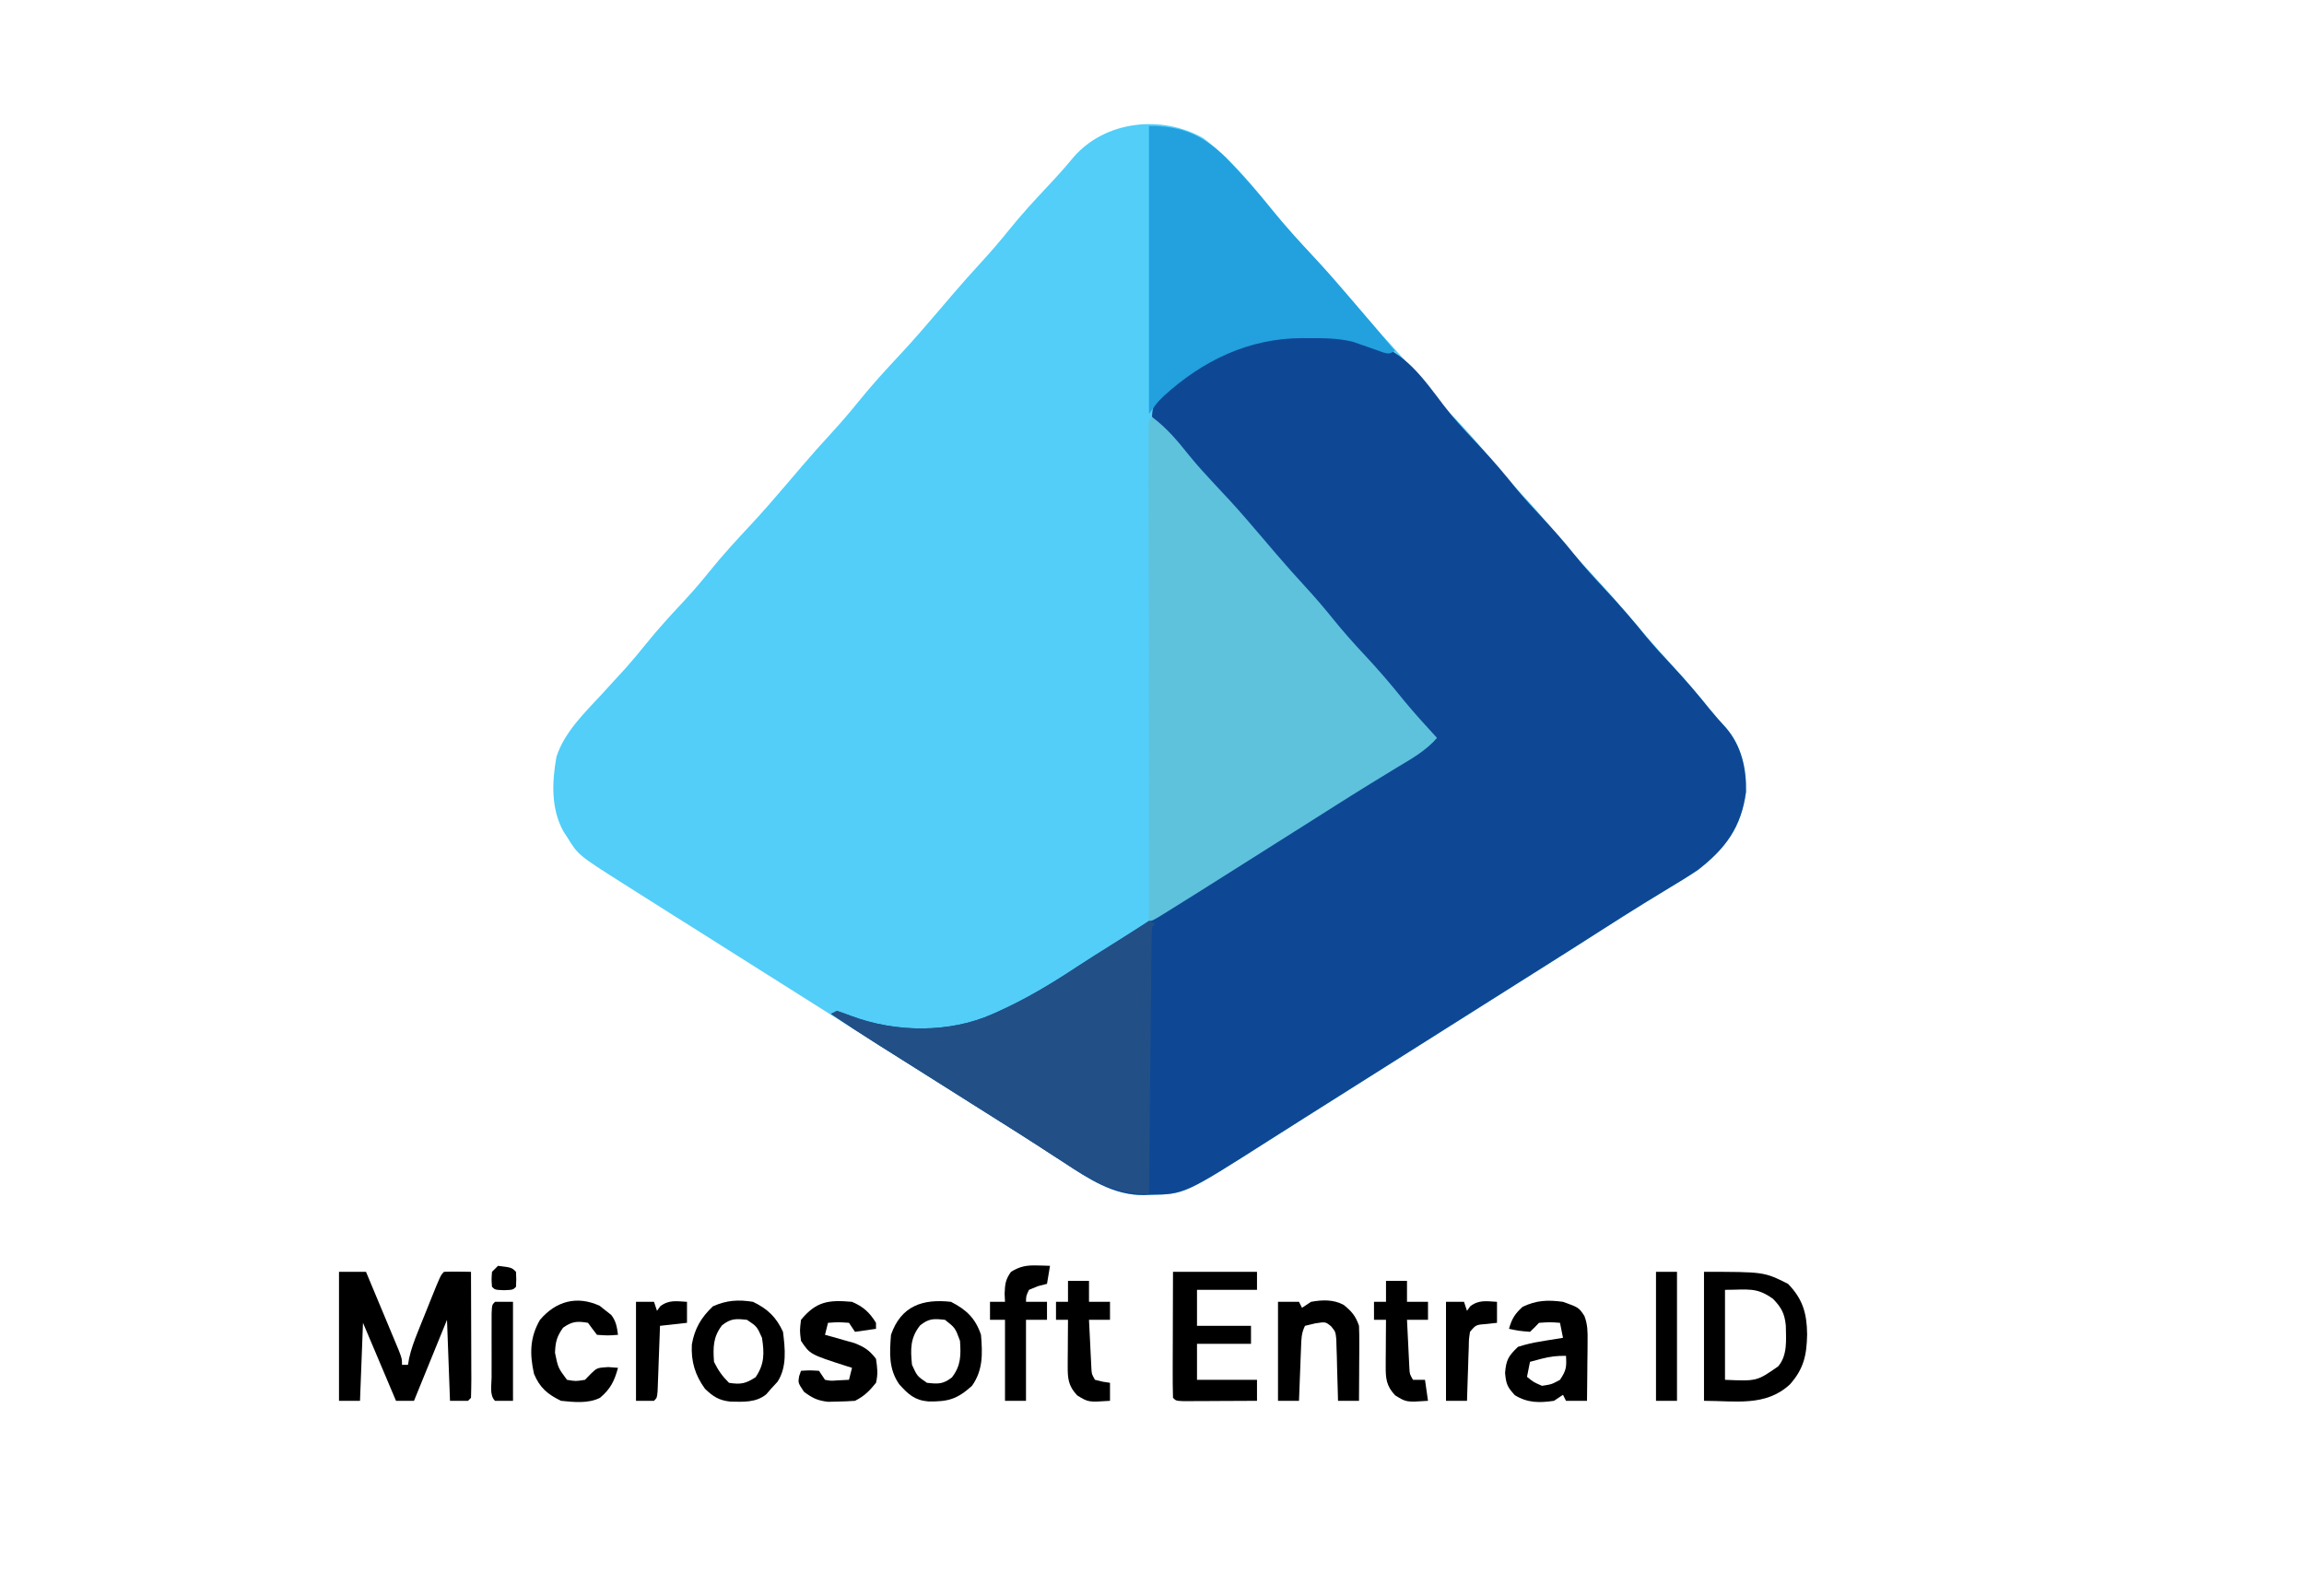
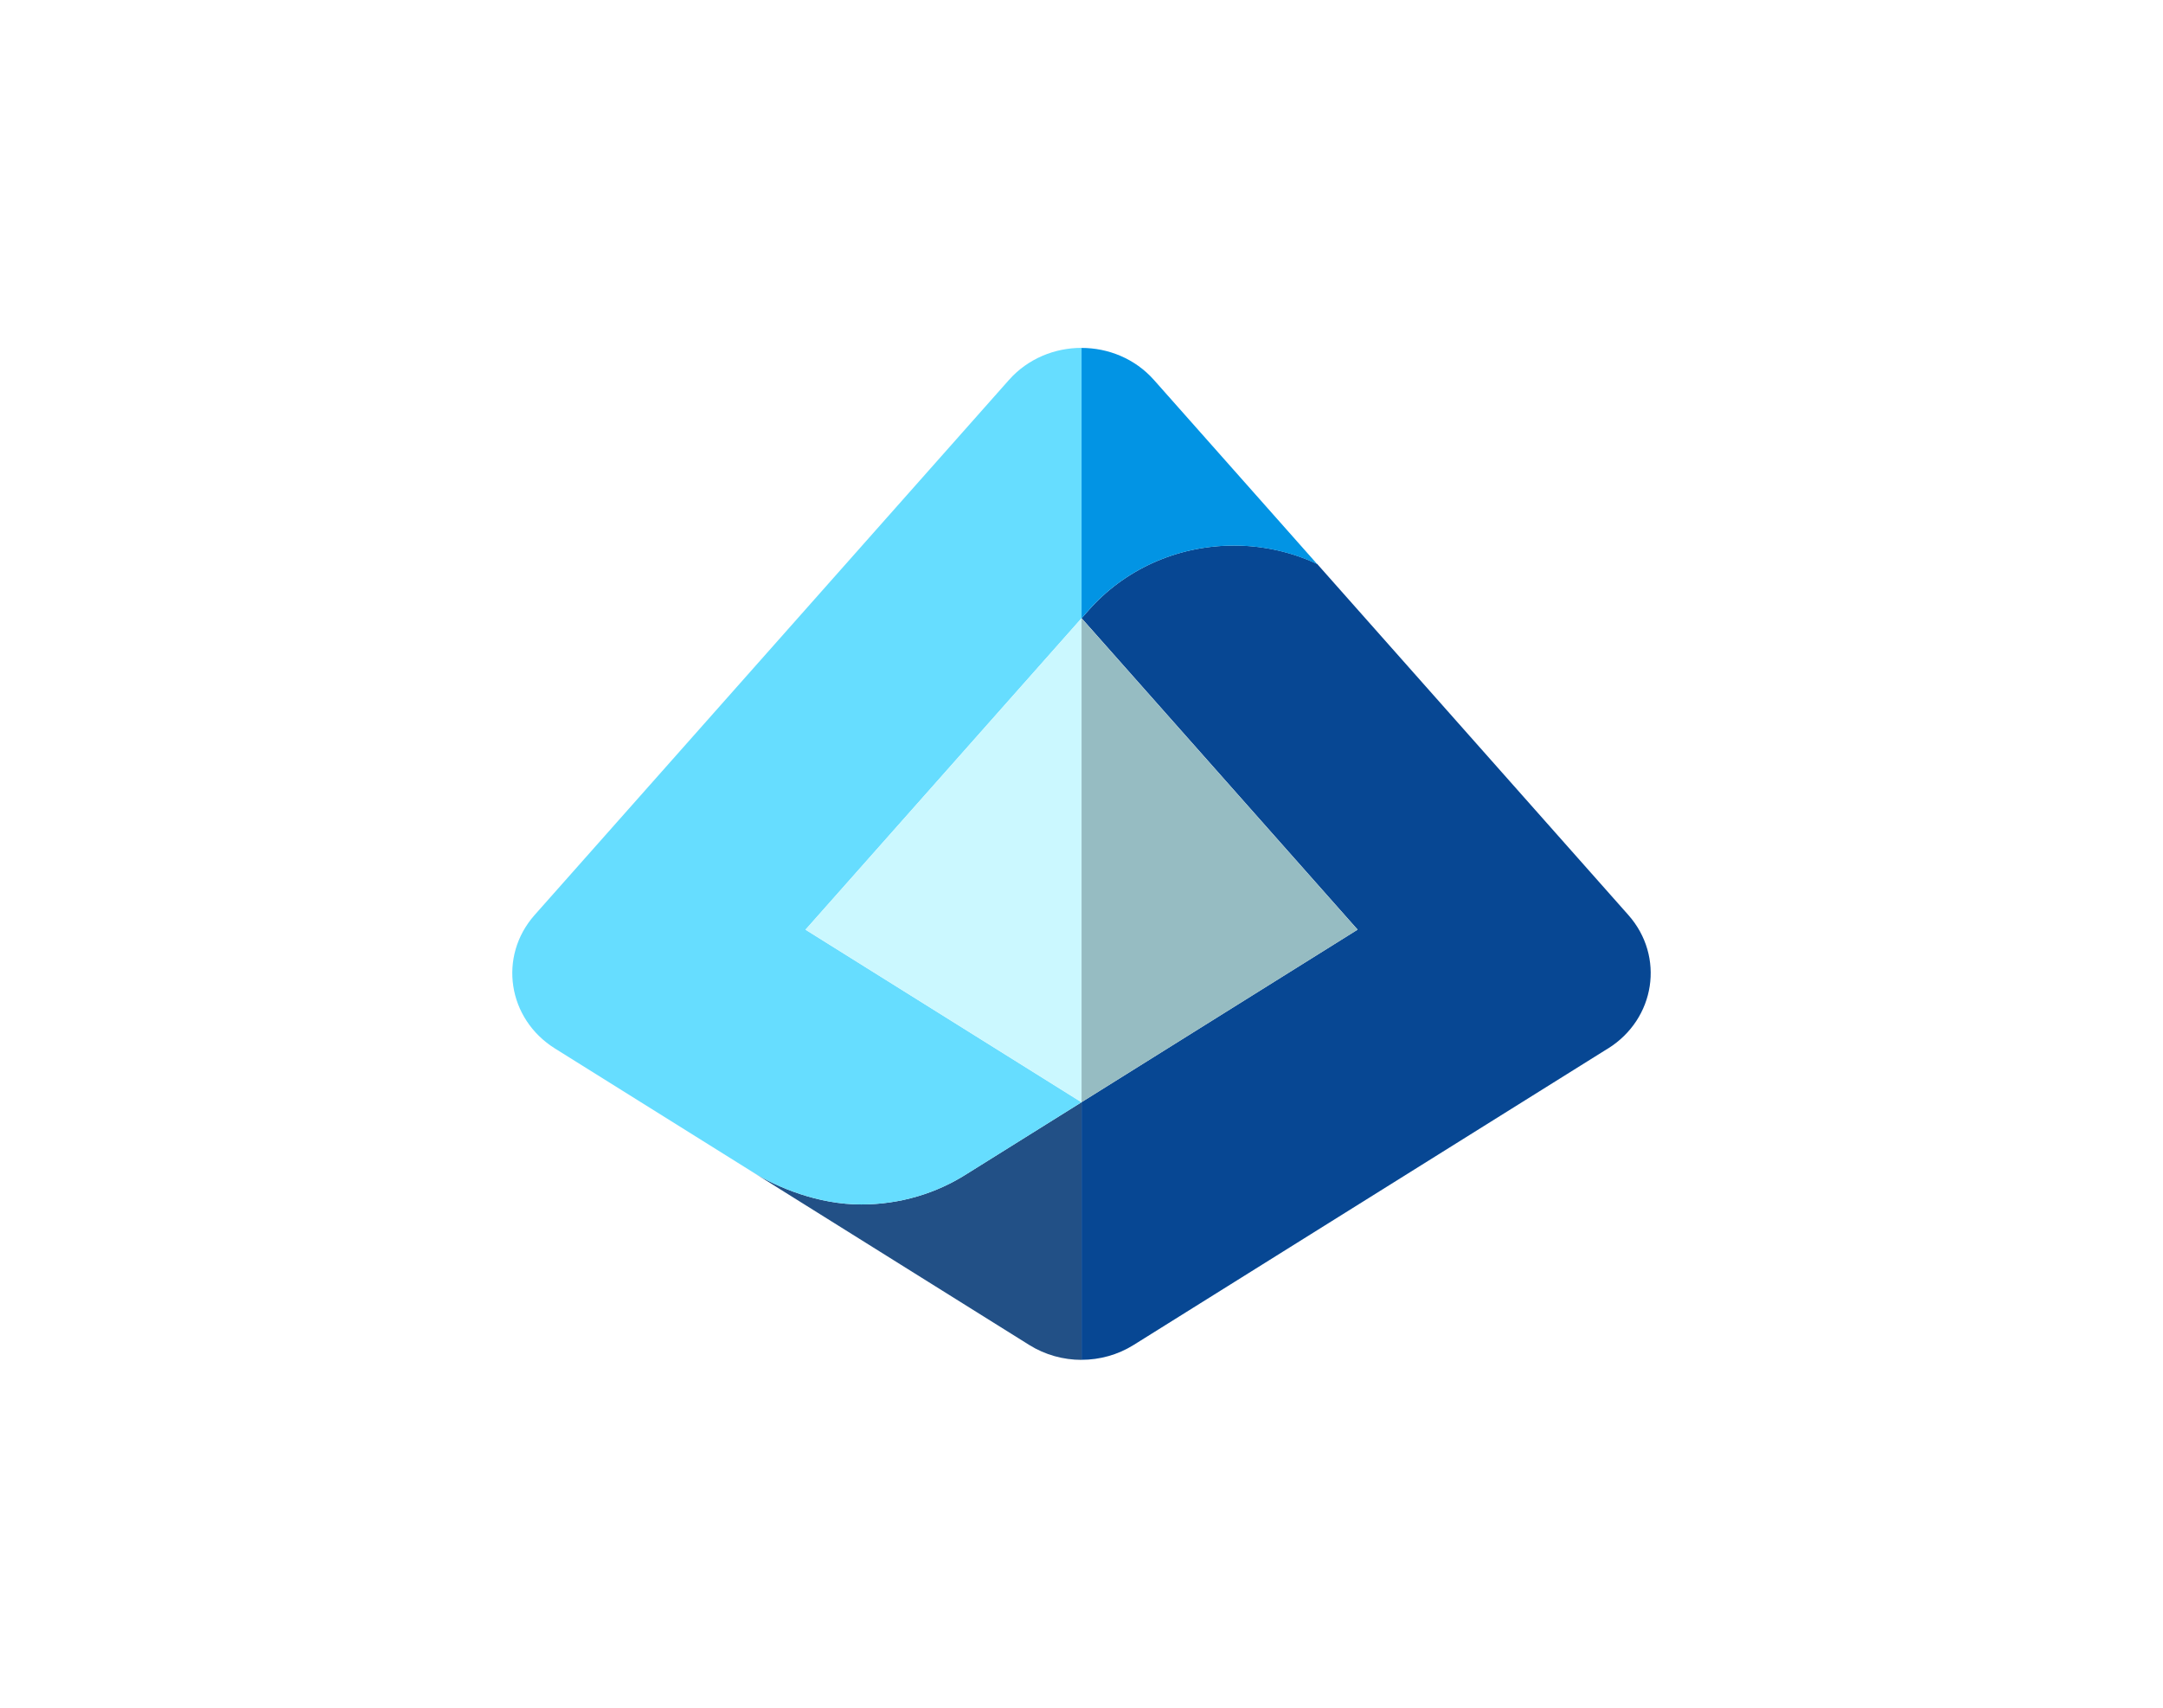
- <svg xmlns="http://www.w3.org/2000/svg" version="1.1" width="768" height="532">
-   <path d="M0 0 C9.025 6.694 16.295 15.616 23.312 24.312 C27.725 29.769 32.445 34.886 37.227 40.016 C41.531 44.634 45.643 49.408 49.738 54.211 C50.763 55.412 51.788 56.612 52.812 57.812 C53.33 58.419 53.847 59.025 54.38 59.649 C57.585 63.391 60.852 67.061 64.188 70.688 C67.358 74.14 70.38 77.655 73.312 81.312 C77.387 86.368 81.752 91.082 86.2 95.806 C90.242 100.122 93.996 104.605 97.691 109.223 C100.353 112.424 103.155 115.462 106 118.5 C109.649 122.396 113.157 126.333 116.5 130.5 C120.839 135.904 125.504 140.95 130.227 146.016 C134.531 150.634 138.643 155.408 142.738 160.211 C143.763 161.412 144.788 162.612 145.812 163.812 C146.33 164.419 146.847 165.025 147.38 165.649 C150.585 169.391 153.852 173.061 157.188 176.688 C161.29 181.159 165.163 185.773 168.961 190.504 C170.704 192.638 172.51 194.662 174.375 196.688 C179.502 202.681 181.168 210.221 181 218 C179.43 229.794 174.177 236.875 165 244 C161.878 246.112 158.667 248.059 155.438 250 C153.563 251.143 151.689 252.288 149.816 253.434 C148.856 254.02 147.896 254.606 146.907 255.21 C142.197 258.11 137.535 261.084 132.875 264.062 C131.033 265.238 129.19 266.414 127.348 267.59 C126.453 268.161 125.559 268.732 124.637 269.32 C120.536 271.933 116.425 274.53 112.312 277.125 C111.54 277.612 110.768 278.1 109.972 278.602 C108.424 279.579 106.875 280.556 105.327 281.532 C101.383 284.02 97.442 286.51 93.5 289 C91.917 290 90.333 291 88.75 292 C87.966 292.495 87.183 292.99 86.375 293.5 C63.812 307.75 63.812 307.75 41.25 322 C40.466 322.495 39.682 322.991 38.874 323.501 C37.295 324.498 35.715 325.495 34.136 326.491 C30.109 329.032 26.088 331.58 22.074 334.141 C-6.196 352.151 -6.196 352.151 -17.625 352.312 C-18.286 352.342 -18.948 352.371 -19.629 352.4 C-29.887 352.528 -38.151 346.96 -46.438 341.5 C-48.38 340.242 -50.323 338.984 -52.266 337.727 C-53.711 336.785 -53.711 336.785 -55.186 335.825 C-59.329 333.138 -63.507 330.505 -67.688 327.875 C-69.244 326.893 -70.8 325.912 -72.355 324.93 C-73.503 324.206 -73.503 324.206 -74.673 323.468 C-78.617 320.98 -82.558 318.49 -86.5 316 C-88.083 315 -89.667 314 -91.25 313 C-113.417 299 -135.583 285 -157.75 271 C-158.534 270.505 -159.318 270.01 -160.126 269.5 C-161.706 268.501 -163.286 267.503 -164.866 266.504 C-168.871 263.974 -172.878 261.448 -176.891 258.93 C-180.854 256.441 -184.81 253.941 -188.757 251.427 C-190.234 250.488 -191.712 249.55 -193.192 248.616 C-208.271 239.061 -208.271 239.061 -212 233 C-212.406 232.372 -212.812 231.744 -213.23 231.098 C-217.387 223.479 -217.017 214.657 -215.516 206.305 C-212.788 197.87 -205.872 191.396 -200 185 C-199.112 184.025 -198.224 183.051 -197.309 182.047 C-195.66 180.241 -194.009 178.438 -192.355 176.637 C-190.024 174.027 -187.817 171.352 -185.625 168.625 C-181.758 163.829 -177.65 159.33 -173.442 154.836 C-170.325 151.489 -167.364 148.07 -164.5 144.5 C-160.161 139.096 -155.496 134.05 -150.773 128.984 C-146.469 124.366 -142.357 119.592 -138.262 114.789 C-137.237 113.588 -136.212 112.388 -135.188 111.188 C-134.67 110.581 -134.153 109.975 -133.62 109.351 C-130.415 105.609 -127.148 101.939 -123.812 98.312 C-120.623 94.839 -117.58 91.301 -114.625 87.625 C-110.237 82.186 -105.536 77.093 -100.773 71.984 C-96.469 67.366 -92.357 62.592 -88.262 57.789 C-87.237 56.588 -86.212 55.388 -85.188 54.188 C-84.67 53.581 -84.153 52.975 -83.62 52.351 C-80.415 48.609 -77.148 44.939 -73.812 41.312 C-70.642 37.86 -67.62 34.345 -64.688 30.688 C-60.565 25.576 -56.169 20.777 -51.668 16.001 C-48.736 12.888 -45.909 9.739 -43.188 6.438 C-32.599 -5.772 -13.901 -7.791 0 0 Z " fill="#52CEF8" transform="translate(401,46)" />
-   <path d="M0 0 C1.374 0.006 1.374 0.006 2.776 0.013 C9.73 0.128 16.058 0.901 22.625 3.312 C23.687 3.661 23.687 3.661 24.77 4.016 C34.45 7.911 40.814 18.509 47.145 26.363 C50.558 30.422 54.19 34.258 57.825 38.118 C61.867 42.434 65.621 46.917 69.316 51.535 C71.978 54.737 74.78 57.775 77.625 60.812 C81.255 64.687 84.742 68.601 88.062 72.75 C91.571 77.125 95.283 81.233 99.125 85.312 C103.751 90.226 108.098 95.264 112.316 100.535 C114.978 103.737 117.78 106.775 120.625 109.812 C125.181 114.679 129.493 119.675 133.656 124.887 C135.372 127.001 137.156 128.998 139 131 C144.127 136.994 145.793 144.533 145.625 152.312 C144.055 164.107 138.802 171.188 129.625 178.312 C126.503 180.424 123.292 182.371 120.062 184.312 C118.188 185.456 116.314 186.6 114.441 187.746 C113.481 188.332 112.521 188.919 111.532 189.523 C106.822 192.423 102.16 195.397 97.5 198.375 C95.658 199.551 93.815 200.727 91.973 201.902 C91.078 202.473 90.184 203.044 89.262 203.632 C85.161 206.245 81.05 208.843 76.938 211.438 C76.165 211.925 75.393 212.412 74.597 212.914 C73.049 213.891 71.5 214.868 69.952 215.845 C66.008 218.332 62.067 220.823 58.125 223.312 C56.542 224.313 54.958 225.313 53.375 226.312 C52.591 226.808 51.807 227.303 51 227.812 C28.438 242.062 28.438 242.062 5.875 256.312 C5.091 256.808 4.307 257.303 3.499 257.813 C1.92 258.811 0.34 259.807 -1.239 260.804 C-5.266 263.344 -9.287 265.892 -13.301 268.453 C-41.571 286.464 -41.571 286.464 -53 286.625 C-53.661 286.654 -54.323 286.683 -55.004 286.713 C-65.262 286.841 -73.526 281.273 -81.812 275.812 C-83.755 274.554 -85.698 273.297 -87.641 272.039 C-89.086 271.098 -89.086 271.098 -90.561 270.138 C-94.704 267.45 -98.882 264.817 -103.062 262.188 C-104.619 261.206 -106.175 260.224 -107.73 259.242 C-108.495 258.76 -109.26 258.277 -110.048 257.78 C-114.777 254.797 -119.503 251.811 -124.229 248.825 C-128.309 246.247 -132.391 243.672 -136.477 241.102 C-137.318 240.572 -138.159 240.042 -139.025 239.496 C-140.615 238.495 -142.204 237.495 -143.795 236.496 C-149.046 233.187 -154.225 229.778 -159.375 226.312 C-158.715 225.982 -158.055 225.653 -157.375 225.312 C-155.802 225.855 -154.232 226.407 -152.679 227.004 C-137.875 232.549 -119.894 232.82 -105.375 226.312 C-104.761 226.039 -104.148 225.765 -103.516 225.483 C-94.27 221.286 -85.763 216.201 -77.316 210.587 C-73.601 208.148 -69.826 205.801 -66.062 203.438 C-59.973 199.603 -53.909 195.733 -47.875 191.812 C-39.55 186.406 -31.161 181.103 -22.76 175.815 C-20.436 174.351 -18.114 172.883 -15.793 171.414 C-5.994 165.213 3.831 159.053 13.669 152.913 C23.009 147.08 32.322 141.204 41.625 135.312 C38.081 130.447 34.445 125.877 30.312 121.5 C26.79 117.729 23.418 113.904 20.188 109.875 C15.824 104.453 11.141 99.384 6.398 94.297 C2.094 89.679 -2.018 84.905 -6.113 80.102 C-7.138 78.901 -8.163 77.7 -9.188 76.5 C-9.705 75.894 -10.222 75.288 -10.755 74.663 C-13.96 70.922 -17.227 67.251 -20.562 63.625 C-23.752 60.151 -26.795 56.613 -29.75 52.938 C-33.203 48.657 -36.818 44.586 -40.562 40.562 C-41.075 40.009 -41.587 39.456 -42.115 38.885 C-44.228 36.607 -46.347 34.342 -48.508 32.109 C-50.188 30.312 -50.188 30.312 -52.375 27.312 C-52.244 24.081 -51.634 22.621 -49.547 20.137 C-34.776 7.105 -19.775 -0.124 0 0 Z " fill="#0E4895" transform="translate(436.375,111.6875)" />
-   <path d="M0 0 C4.986 3.708 8.569 8.052 12.438 12.895 C15.193 16.29 18.143 19.491 21.125 22.688 C21.644 23.244 22.163 23.801 22.698 24.375 C23.695 25.445 24.692 26.514 25.688 27.584 C29.491 31.689 33.109 35.954 36.738 40.211 C37.763 41.412 38.788 42.612 39.812 43.812 C40.33 44.419 40.847 45.025 41.38 45.649 C44.585 49.391 47.852 53.061 51.188 56.688 C54.377 60.161 57.42 63.699 60.375 67.375 C63.764 71.578 67.312 75.562 71 79.5 C75.487 84.292 79.708 89.223 83.82 94.344 C87.394 98.699 91.192 102.85 95 107 C91.207 111.395 86.349 114.035 81.438 117 C79.532 118.165 77.627 119.33 75.723 120.496 C74.282 121.376 74.282 121.376 72.813 122.273 C68.644 124.833 64.507 127.443 60.375 130.062 C59.6 130.553 58.825 131.043 58.027 131.549 C56.465 132.538 54.904 133.527 53.343 134.516 C49.398 137.015 45.449 139.507 41.5 142 C36.678 145.044 31.857 148.09 27.039 151.141 C19.833 155.702 12.626 160.26 5.375 164.75 C4.351 165.384 3.328 166.018 2.273 166.672 C0 168 0 168 -1 168 C-1.023 146.243 -1.041 124.486 -1.052 102.73 C-1.057 92.628 -1.064 82.527 -1.075 72.426 C-1.085 63.625 -1.092 54.824 -1.094 46.023 C-1.095 41.36 -1.098 36.696 -1.106 32.033 C-1.112 27.65 -1.115 23.266 -1.113 18.882 C-1.113 17.268 -1.115 15.655 -1.119 14.041 C-1.124 11.847 -1.123 9.654 -1.12 7.46 C-1.121 6.23 -1.122 4.999 -1.123 3.731 C-1 1 -1 1 0 0 Z " fill="#5EC2DC" transform="translate(384,139)" />
-   <path d="M0 0 C0.99 0.495 0.99 0.495 2 1 C1.67 1.33 1.34 1.66 1 2 C0.875 4.769 0.814 7.513 0.795 10.283 C0.785 11.152 0.775 12.02 0.765 12.914 C0.733 15.798 0.708 18.682 0.684 21.566 C0.663 23.56 0.642 25.554 0.621 27.548 C0.565 32.807 0.516 38.067 0.468 43.326 C0.418 48.688 0.362 54.05 0.307 59.412 C0.199 69.941 0.098 80.471 0 91 C-11.425 91.12 -18.994 86.723 -28.438 80.5 C-30.38 79.242 -32.323 77.984 -34.266 76.727 C-35.229 76.099 -36.193 75.472 -37.186 74.825 C-41.329 72.138 -45.507 69.505 -49.688 66.875 C-51.244 65.893 -52.8 64.912 -54.355 63.93 C-55.12 63.447 -55.885 62.965 -56.673 62.468 C-61.402 59.485 -66.128 56.499 -70.854 53.513 C-74.934 50.935 -79.016 48.36 -83.102 45.789 C-83.943 45.259 -84.784 44.729 -85.65 44.184 C-87.24 43.183 -88.829 42.183 -90.42 41.184 C-95.671 37.874 -100.85 34.465 -106 31 C-105.34 30.67 -104.68 30.34 -104 30 C-102.427 30.543 -100.857 31.095 -99.304 31.692 C-84.5 37.236 -66.519 37.508 -52 31 C-51.08 30.589 -51.08 30.589 -50.141 30.17 C-40.918 25.983 -32.429 20.915 -24.003 15.314 C-19.976 12.672 -15.889 10.126 -11.812 7.562 C-10.194 6.543 -8.575 5.524 -6.957 4.504 C-6.266 4.069 -5.575 3.634 -4.863 3.186 C-3.228 2.145 -1.612 1.075 0 0 Z " fill="#225086" transform="translate(383,307)" />
-   <path d="M0 0 C10.966 0 17.732 2.911 25.598 10.516 C31.123 16.23 36.321 22.127 41.312 28.312 C45.725 33.769 50.445 38.886 55.227 44.016 C58.571 47.604 61.805 51.277 65 55 C65.454 55.528 65.908 56.055 66.376 56.599 C71.625 62.699 76.861 68.807 82 75 C80 76 80 76 78.082 75.512 C77.333 75.24 76.584 74.968 75.812 74.688 C74.213 74.113 72.608 73.552 71 73 C69.958 72.64 68.917 72.281 67.844 71.91 C63.048 70.775 58.596 70.708 53.688 70.75 C52.801 70.742 51.915 70.735 51.002 70.727 C33.266 70.778 17.862 78.199 4.84 90.105 C2.684 92.246 2.684 92.246 0 96 C0 64.32 0 32.64 0 0 Z " fill="#23A0DE" transform="translate(383,42)" />
-   <path d="M0 0 C2.97 0 5.94 0 9 0 C10.713 4.092 12.422 8.185 14.127 12.28 C14.708 13.674 15.29 15.067 15.873 16.459 C16.71 18.458 17.543 20.459 18.375 22.461 C19.129 24.268 19.129 24.268 19.898 26.111 C21 29 21 29 21 31 C21.66 31 22.32 31 23 31 C23.119 30.297 23.237 29.594 23.359 28.87 C24.05 25.775 25.069 23.021 26.25 20.078 C26.693 18.971 27.137 17.864 27.594 16.723 C28.29 15.004 28.29 15.004 29 13.25 C29.696 11.508 29.696 11.508 30.406 9.73 C33.864 1.136 33.864 1.136 35 0 C36.519 -0.072 38.042 -0.084 39.562 -0.062 C40.389 -0.053 41.215 -0.044 42.066 -0.035 C42.704 -0.024 43.343 -0.012 44 0 C44.025 5.963 44.043 11.926 44.055 17.889 C44.06 19.92 44.067 21.95 44.075 23.98 C44.088 26.892 44.093 29.803 44.098 32.715 C44.103 33.628 44.108 34.542 44.113 35.483 C44.113 37.656 44.062 39.828 44 42 C43.67 42.33 43.34 42.66 43 43 C41.02 43 39.04 43 37 43 C36.67 34.09 36.34 25.18 36 16 C30.555 29.365 30.555 29.365 25 43 C23.02 43 21.04 43 19 43 C15.37 34.42 11.74 25.84 8 17 C7.67 25.58 7.34 34.16 7 43 C4.69 43 2.38 43 0 43 C0 28.81 0 14.62 0 0 Z " fill="#000000" transform="translate(113,424)" />
-   <path d="M0 0 C20 0 20 0 28 4 C32.922 9.052 34.298 13.849 34.375 20.812 C34.259 27.723 33.261 32.344 28.645 37.52 C20.577 45.025 10.435 43 0 43 C0 28.81 0 14.62 0 0 Z M7 6 C7 15.9 7 25.8 7 36 C17.635 36.464 17.635 36.464 24.75 31.5 C27.928 27.687 27.328 22.643 27.277 17.953 C26.901 13.945 25.802 11.875 23 9 C17.395 4.996 14.691 6 7 6 Z " fill="#000000" transform="translate(568,424)" />
-   <path d="M0 0 C9.24 0 18.48 0 28 0 C28 1.98 28 3.96 28 6 C21.4 6 14.8 6 8 6 C8 9.96 8 13.92 8 18 C13.94 18 19.88 18 26 18 C26 19.98 26 21.96 26 24 C20.06 24 14.12 24 8 24 C8 27.96 8 31.92 8 36 C14.6 36 21.2 36 28 36 C28 38.31 28 40.62 28 43 C23.521 43.029 19.042 43.047 14.562 43.062 C13.283 43.071 12.004 43.079 10.686 43.088 C9.471 43.091 8.256 43.094 7.004 43.098 C5.878 43.103 4.752 43.108 3.592 43.114 C1 43 1 43 0 42 C-0.089 38.897 -0.115 35.817 -0.098 32.715 C-0.096 31.784 -0.095 30.853 -0.093 29.894 C-0.088 26.909 -0.075 23.923 -0.062 20.938 C-0.057 18.919 -0.053 16.9 -0.049 14.881 C-0.039 9.921 -0.019 4.96 0 0 Z " fill="#000000" transform="translate(391,424)" />
-   <path d="M0 0 C5.258 1.878 5.258 1.878 7.144 4.729 C8.235 7.625 8.226 9.986 8.195 13.078 C8.189 14.238 8.182 15.398 8.176 16.594 C8.159 17.8 8.142 19.007 8.125 20.25 C8.116 21.472 8.107 22.694 8.098 23.953 C8.074 26.969 8.041 29.984 8 33 C5.69 33 3.38 33 1 33 C0.67 32.34 0.34 31.68 0 31 C-0.99 31.66 -1.98 32.32 -3 33 C-7.885 33.712 -11.81 33.729 -16.062 31.125 C-18.57 28.374 -18.958 27.449 -19.312 23.688 C-18.938 19.264 -18.162 18.057 -15 15 C-12.299 14.158 -10.007 13.597 -7.25 13.188 C-6.553 13.067 -5.855 12.946 -5.137 12.822 C-3.428 12.53 -1.714 12.262 0 12 C-0.33 10.35 -0.66 8.7 -1 7 C-4.375 6.75 -4.375 6.75 -8 7 C-8.495 7.516 -8.99 8.031 -9.5 8.562 C-9.995 9.037 -10.49 9.511 -11 10 C-14.688 9.688 -14.688 9.688 -18 9 C-17.072 5.658 -16.071 4.065 -13.5 1.688 C-8.849 -0.555 -5.077 -0.684 0 0 Z M-7.25 19 C-8.488 19.33 -9.725 19.66 -11 20 C-11.33 21.65 -11.66 23.3 -12 25 C-9.855 26.755 -9.855 26.755 -7 28 C-3.787 27.512 -3.787 27.512 -1 26 C1.152 22.772 1.201 21.716 1 18 C-2.199 18 -4.254 18.201 -7.25 19 Z " fill="#000000" transform="translate(521,434)" />
-   <path d="M0 0 C5.133 2.613 8.18 5.539 10 11 C10.508 17.229 10.734 22.72 7 28 C2.019 32.495 -0.964 33.3 -7.527 33.215 C-12.131 32.815 -14.249 30.835 -17.25 27.5 C-20.821 22.399 -20.473 17.009 -20 11 C-16.659 1.33 -9.41 -1.055 0 0 Z M-10.312 7.875 C-13.62 12.04 -13.518 15.832 -13 21 C-11.288 24.764 -11.288 24.764 -8 27 C-4.32 27.4 -2.651 27.51 0.312 25.188 C3.335 21.27 3.326 17.815 3 13 C1.418 8.692 1.418 8.692 -2 6 C-5.721 5.595 -7.352 5.474 -10.312 7.875 Z " fill="#000000" transform="translate(317,434)" />
-   <path d="M0 0 C4.851 2.336 7.764 5.099 10 10 C10.694 15.557 11.371 21.733 8.188 26.625 C7.466 27.409 6.744 28.192 6 29 C5.484 29.598 4.969 30.196 4.438 30.812 C0.995 33.656 -3.263 33.337 -7.496 33.27 C-11.326 32.857 -13.226 31.642 -16 29 C-19.32 24.404 -20.676 19.898 -20.383 14.238 C-19.47 8.901 -17.268 5.207 -13.375 1.5 C-8.79 -0.538 -4.94 -0.789 0 0 Z M-10.312 7.812 C-13.33 11.724 -13.332 15.192 -13 20 C-11.595 22.873 -10.255 24.745 -8 27 C-4.101 27.606 -2.455 27.297 0.875 25.125 C3.848 20.753 3.794 17.143 3 12 C1.306 8.216 1.306 8.216 -2 6 C-5.68 5.6 -7.349 5.49 -10.312 7.812 Z " fill="#000000" transform="translate(251,434)" />
-   <path d="M0 0 C2.31 0 4.62 0 7 0 C7.33 0.66 7.66 1.32 8 2 C8.99 1.34 9.98 0.68 11 0 C14.769 -0.682 18.456 -0.831 21.887 1.016 C24.55 3.156 25.914 4.741 27 8 C27.083 9.919 27.107 11.841 27.098 13.762 C27.094 14.88 27.091 15.998 27.088 17.15 C27.08 18.318 27.071 19.485 27.062 20.688 C27.058 21.866 27.053 23.045 27.049 24.26 C27.037 27.173 27.021 30.087 27 33 C24.69 33 22.38 33 20 33 C19.985 32.319 19.971 31.638 19.956 30.936 C19.881 27.853 19.785 24.77 19.688 21.688 C19.665 20.616 19.642 19.544 19.619 18.439 C19.566 16.897 19.566 16.897 19.512 15.324 C19.486 14.376 19.459 13.428 19.432 12.452 C19.174 9.968 19.174 9.968 17.695 8.156 C15.842 6.642 15.842 6.642 12.375 7.188 C10.704 7.59 10.704 7.59 9 8 C7.742 10.517 7.792 12.413 7.684 15.227 C7.642 16.258 7.6 17.289 7.557 18.352 C7.498 19.972 7.498 19.972 7.438 21.625 C7.394 22.713 7.351 23.801 7.307 24.922 C7.2 27.614 7.098 30.307 7 33 C4.69 33 2.38 33 0 33 C0 22.11 0 11.22 0 0 Z " fill="#000000" transform="translate(426,434)" />
-   <path d="M0 0 C3.742 1.592 5.877 3.536 8 7 C8 7.66 8 8.32 8 9 C5.69 9.33 3.38 9.66 1 10 C0.34 9.01 -0.32 8.02 -1 7 C-4.584 6.75 -4.584 6.75 -8 7 C-8.33 8.32 -8.66 9.64 -9 11 C-7.662 11.364 -7.662 11.364 -6.297 11.734 C-5.126 12.07 -3.956 12.405 -2.75 12.75 C-1.59 13.075 -0.43 13.4 0.766 13.734 C4.146 15.057 5.805 16.136 8 19 C8.455 22.183 8.712 23.986 8 27 C5.824 29.691 4.089 31.455 1 33 C-0.934 33.149 -2.873 33.221 -4.812 33.25 C-5.85 33.276 -6.888 33.302 -7.957 33.328 C-11.426 32.954 -13.221 32.076 -16 30 C-18 27 -18 27 -17.625 24.812 C-17.419 24.214 -17.212 23.616 -17 23 C-14.125 22.812 -14.125 22.812 -11 23 C-10.34 23.99 -9.68 24.98 -9 26 C-7.023 26.363 -7.023 26.363 -4.875 26.188 C-3.596 26.126 -2.317 26.064 -1 26 C-0.67 24.68 -0.34 23.36 0 22 C-0.58 21.818 -1.16 21.636 -1.758 21.449 C-13.992 17.513 -13.992 17.513 -17 13 C-17.438 9.625 -17.438 9.625 -17 6 C-11.857 -0.226 -7.733 -0.683 0 0 Z " fill="#000000" transform="translate(284,434)" />
-   <path d="M0 0 C0.701 0.557 1.403 1.114 2.125 1.688 C2.703 2.141 3.28 2.595 3.875 3.062 C5.504 5.18 5.771 7.071 6.125 9.688 C2.812 9.938 2.812 9.938 -0.875 9.688 C-1.901 8.374 -2.902 7.041 -3.875 5.688 C-7.499 5.071 -9.161 5.186 -12.188 7.312 C-14.287 10.268 -14.733 12.065 -14.875 15.688 C-13.846 20.702 -13.846 20.702 -10.875 24.688 C-7.96 25.188 -7.96 25.188 -4.875 24.688 C-4.236 24.027 -3.596 23.367 -2.938 22.688 C-0.875 20.688 -0.875 20.688 2.875 20.438 C3.947 20.52 5.02 20.602 6.125 20.688 C4.918 25.114 3.649 27.714 0.125 30.688 C-3.824 32.662 -8.571 32.125 -12.875 31.688 C-17.338 29.536 -19.978 27.28 -21.875 22.688 C-23.333 16.144 -23.3 10.569 -19.875 4.688 C-14.579 -1.535 -7.614 -3.476 0 0 Z " fill="#000000" transform="translate(199.875,435.3125)" />
-   <path d="M0 0 C0.799 0.018 1.598 0.036 2.422 0.055 C3.025 0.078 3.628 0.101 4.25 0.125 C3.92 2.105 3.59 4.085 3.25 6.125 C2.281 6.372 1.311 6.62 0.312 6.875 C-0.698 7.287 -1.709 7.7 -2.75 8.125 C-3.719 10.157 -3.719 10.157 -3.75 12.125 C-1.44 12.125 0.87 12.125 3.25 12.125 C3.25 14.105 3.25 16.085 3.25 18.125 C0.94 18.125 -1.37 18.125 -3.75 18.125 C-3.75 27.035 -3.75 35.945 -3.75 45.125 C-6.06 45.125 -8.37 45.125 -10.75 45.125 C-10.75 36.215 -10.75 27.305 -10.75 18.125 C-12.4 18.125 -14.05 18.125 -15.75 18.125 C-15.75 16.145 -15.75 14.165 -15.75 12.125 C-14.1 12.125 -12.45 12.125 -10.75 12.125 C-10.791 11.217 -10.832 10.31 -10.875 9.375 C-10.752 6.188 -10.579 4.685 -8.75 2.125 C-5.737 0.262 -3.514 -0.103 0 0 Z " fill="#000000" transform="translate(345.75,421.875)" />
-   <path d="M0 0 C2.31 0 4.62 0 7 0 C7 2.31 7 4.62 7 7 C9.31 7 11.62 7 14 7 C14 8.98 14 10.96 14 13 C11.69 13 9.38 13 7 13 C7.14 15.959 7.287 18.917 7.438 21.875 C7.477 22.717 7.516 23.559 7.557 24.426 C7.619 25.634 7.619 25.634 7.684 26.867 C7.72 27.611 7.757 28.354 7.795 29.121 C7.9 31.089 7.9 31.089 9 33 C11.527 33.656 11.527 33.656 14 34 C14 35.98 14 37.96 14 40 C6.792 40.489 6.792 40.489 3.062 38.188 C0.076 35.02 -0.124 32.51 -0.098 28.332 C-0.094 27.439 -0.091 26.547 -0.088 25.627 C-0.08 24.698 -0.071 23.769 -0.062 22.812 C-0.058 21.872 -0.053 20.932 -0.049 19.963 C-0.037 17.642 -0.021 15.321 0 13 C-1.32 13 -2.64 13 -4 13 C-4 11.02 -4 9.04 -4 7 C-2.68 7 -1.36 7 0 7 C0 4.69 0 2.38 0 0 Z " fill="#000000" transform="translate(356,427)" />
-   <path d="M0 0 C2.31 0 4.62 0 7 0 C7 2.31 7 4.62 7 7 C9.31 7 11.62 7 14 7 C14 8.98 14 10.96 14 13 C11.69 13 9.38 13 7 13 C7.14 15.959 7.287 18.917 7.438 21.875 C7.477 22.717 7.516 23.559 7.557 24.426 C7.619 25.634 7.619 25.634 7.684 26.867 C7.72 27.611 7.757 28.354 7.795 29.121 C7.9 31.089 7.9 31.089 9 33 C10.32 33 11.64 33 13 33 C13.33 35.31 13.66 37.62 14 40 C6.792 40.489 6.792 40.489 3.062 38.188 C0.076 35.02 -0.124 32.51 -0.098 28.332 C-0.094 27.439 -0.091 26.547 -0.088 25.627 C-0.08 24.698 -0.071 23.769 -0.062 22.812 C-0.058 21.872 -0.053 20.932 -0.049 19.963 C-0.037 17.642 -0.021 15.321 0 13 C-1.32 13 -2.64 13 -4 13 C-4 11.02 -4 9.04 -4 7 C-2.68 7 -1.36 7 0 7 C0 4.69 0 2.38 0 0 Z " fill="#000000" transform="translate(462,427)" />
-   <path d="M0 0 C2.31 0 4.62 0 7 0 C7 14.19 7 28.38 7 43 C4.69 43 2.38 43 0 43 C0 28.81 0 14.62 0 0 Z " fill="#000000" transform="translate(552,424)" />
-   <path d="M0 0 C1.98 0 3.96 0 6 0 C6.33 0.99 6.66 1.98 7 3 C7.351 2.505 7.701 2.01 8.062 1.5 C10.944 -0.731 13.47 -0.2 17 0 C17 2.31 17 4.62 17 7 C15.886 7.124 14.773 7.247 13.625 7.375 C9.969 7.647 9.969 7.647 8 10 C7.629 12.422 7.629 12.422 7.586 15.227 C7.547 16.258 7.509 17.289 7.469 18.352 C7.422 19.972 7.422 19.972 7.375 21.625 C7.336 22.713 7.298 23.801 7.258 24.922 C7.163 27.614 7.078 30.307 7 33 C4.69 33 2.38 33 0 33 C0 22.11 0 11.22 0 0 Z " fill="#000000" transform="translate(482,434)" />
-   <path d="M0 0 C1.98 0 3.96 0 6 0 C6.33 0.99 6.66 1.98 7 3 C7.351 2.505 7.701 2.01 8.062 1.5 C10.944 -0.731 13.47 -0.2 17 0 C17 2.31 17 4.62 17 7 C12.545 7.495 12.545 7.495 8 8 C7.975 8.722 7.95 9.444 7.924 10.187 C7.808 13.438 7.686 16.687 7.562 19.938 C7.523 21.074 7.484 22.21 7.443 23.381 C7.401 24.46 7.36 25.54 7.316 26.652 C7.28 27.653 7.243 28.653 7.205 29.683 C7 32 7 32 6 33 C4.02 33 2.04 33 0 33 C0 22.11 0 11.22 0 0 Z " fill="#000000" transform="translate(212,434)" />
-   <path d="M0 0 C1.98 0 3.96 0 6 0 C6 10.89 6 21.78 6 33 C4.02 33 2.04 33 0 33 C-1.908 31.092 -1.131 27.685 -1.133 25.156 C-1.134 24.472 -1.135 23.788 -1.136 23.083 C-1.136 21.633 -1.135 20.184 -1.13 18.735 C-1.125 16.509 -1.13 14.284 -1.137 12.059 C-1.136 10.654 -1.135 9.249 -1.133 7.844 C-1.132 6.557 -1.131 5.269 -1.129 3.943 C-1 1 -1 1 0 0 Z " fill="#000000" transform="translate(165,434)" />
-   <path d="M0 0 C4.556 0.556 4.556 0.556 6 2 C6.125 4.5 6.125 4.5 6 7 C5 8 5 8 2 8.125 C-1 8 -1 8 -2 7 C-2.188 4.562 -2.188 4.562 -2 2 C-1.34 1.34 -0.68 0.68 0 0 Z " fill="#000000" transform="translate(166,422)" />
+ <svg xmlns="http://www.w3.org/2000/svg" width="76" height="60" viewBox="0 0 76 60" fill="none">
+   <path d="M26.449 41.182C27.311 41.72 28.744 42.318 30.26 42.318C31.64 42.318 32.922 41.918 33.984 41.236C33.984 41.236 33.987 41.236 33.989 41.233L38 38.727V47.778C37.364 47.778 36.724 47.604 36.169 47.258L26.449 41.182Z" fill="#225086" />
+   <path d="M35.451 13.349L18.784 32.149C17.498 33.602 17.833 35.798 19.502 36.84C19.502 36.84 25.671 40.696 26.449 41.182C27.311 41.72 28.744 42.318 30.26 42.318C31.64 42.318 32.922 41.918 33.984 41.236C33.984 41.236 33.987 41.236 33.989 41.233L38 38.727L28.302 32.664L38.002 21.722V12.222C37.06 12.222 36.118 12.598 35.451 13.349Z" fill="#66DDFF" />
+   <path d="M28.302 32.664L28.418 32.736L38 38.727H38.002V21.724L38 21.722L28.302 32.664Z" fill="#CBF8FF" />
+   <path d="M56.498 36.84C58.167 35.798 58.502 33.602 57.215 32.149L46.28 19.813C45.398 19.402 44.409 19.167 43.362 19.167C41.307 19.167 39.469 20.053 38.247 21.447L38.004 21.72L47.702 32.662L38.002 38.724V47.776C38.64 47.776 39.276 47.602 39.831 47.255L56.498 36.838V36.84Z" fill="#074793" />
+   <path d="M38.002 12.222V21.722L38.244 21.449C39.467 20.055 41.304 19.169 43.36 19.169C44.409 19.169 45.395 19.407 46.278 19.816L40.547 13.351C39.882 12.6 38.94 12.224 38 12.224L38.002 12.222Z" fill="#0294E4" />
+   <path d="M47.7 32.664L38.002 21.724V38.724L47.7 32.664Z" fill="#96BCC2" />
</svg>
